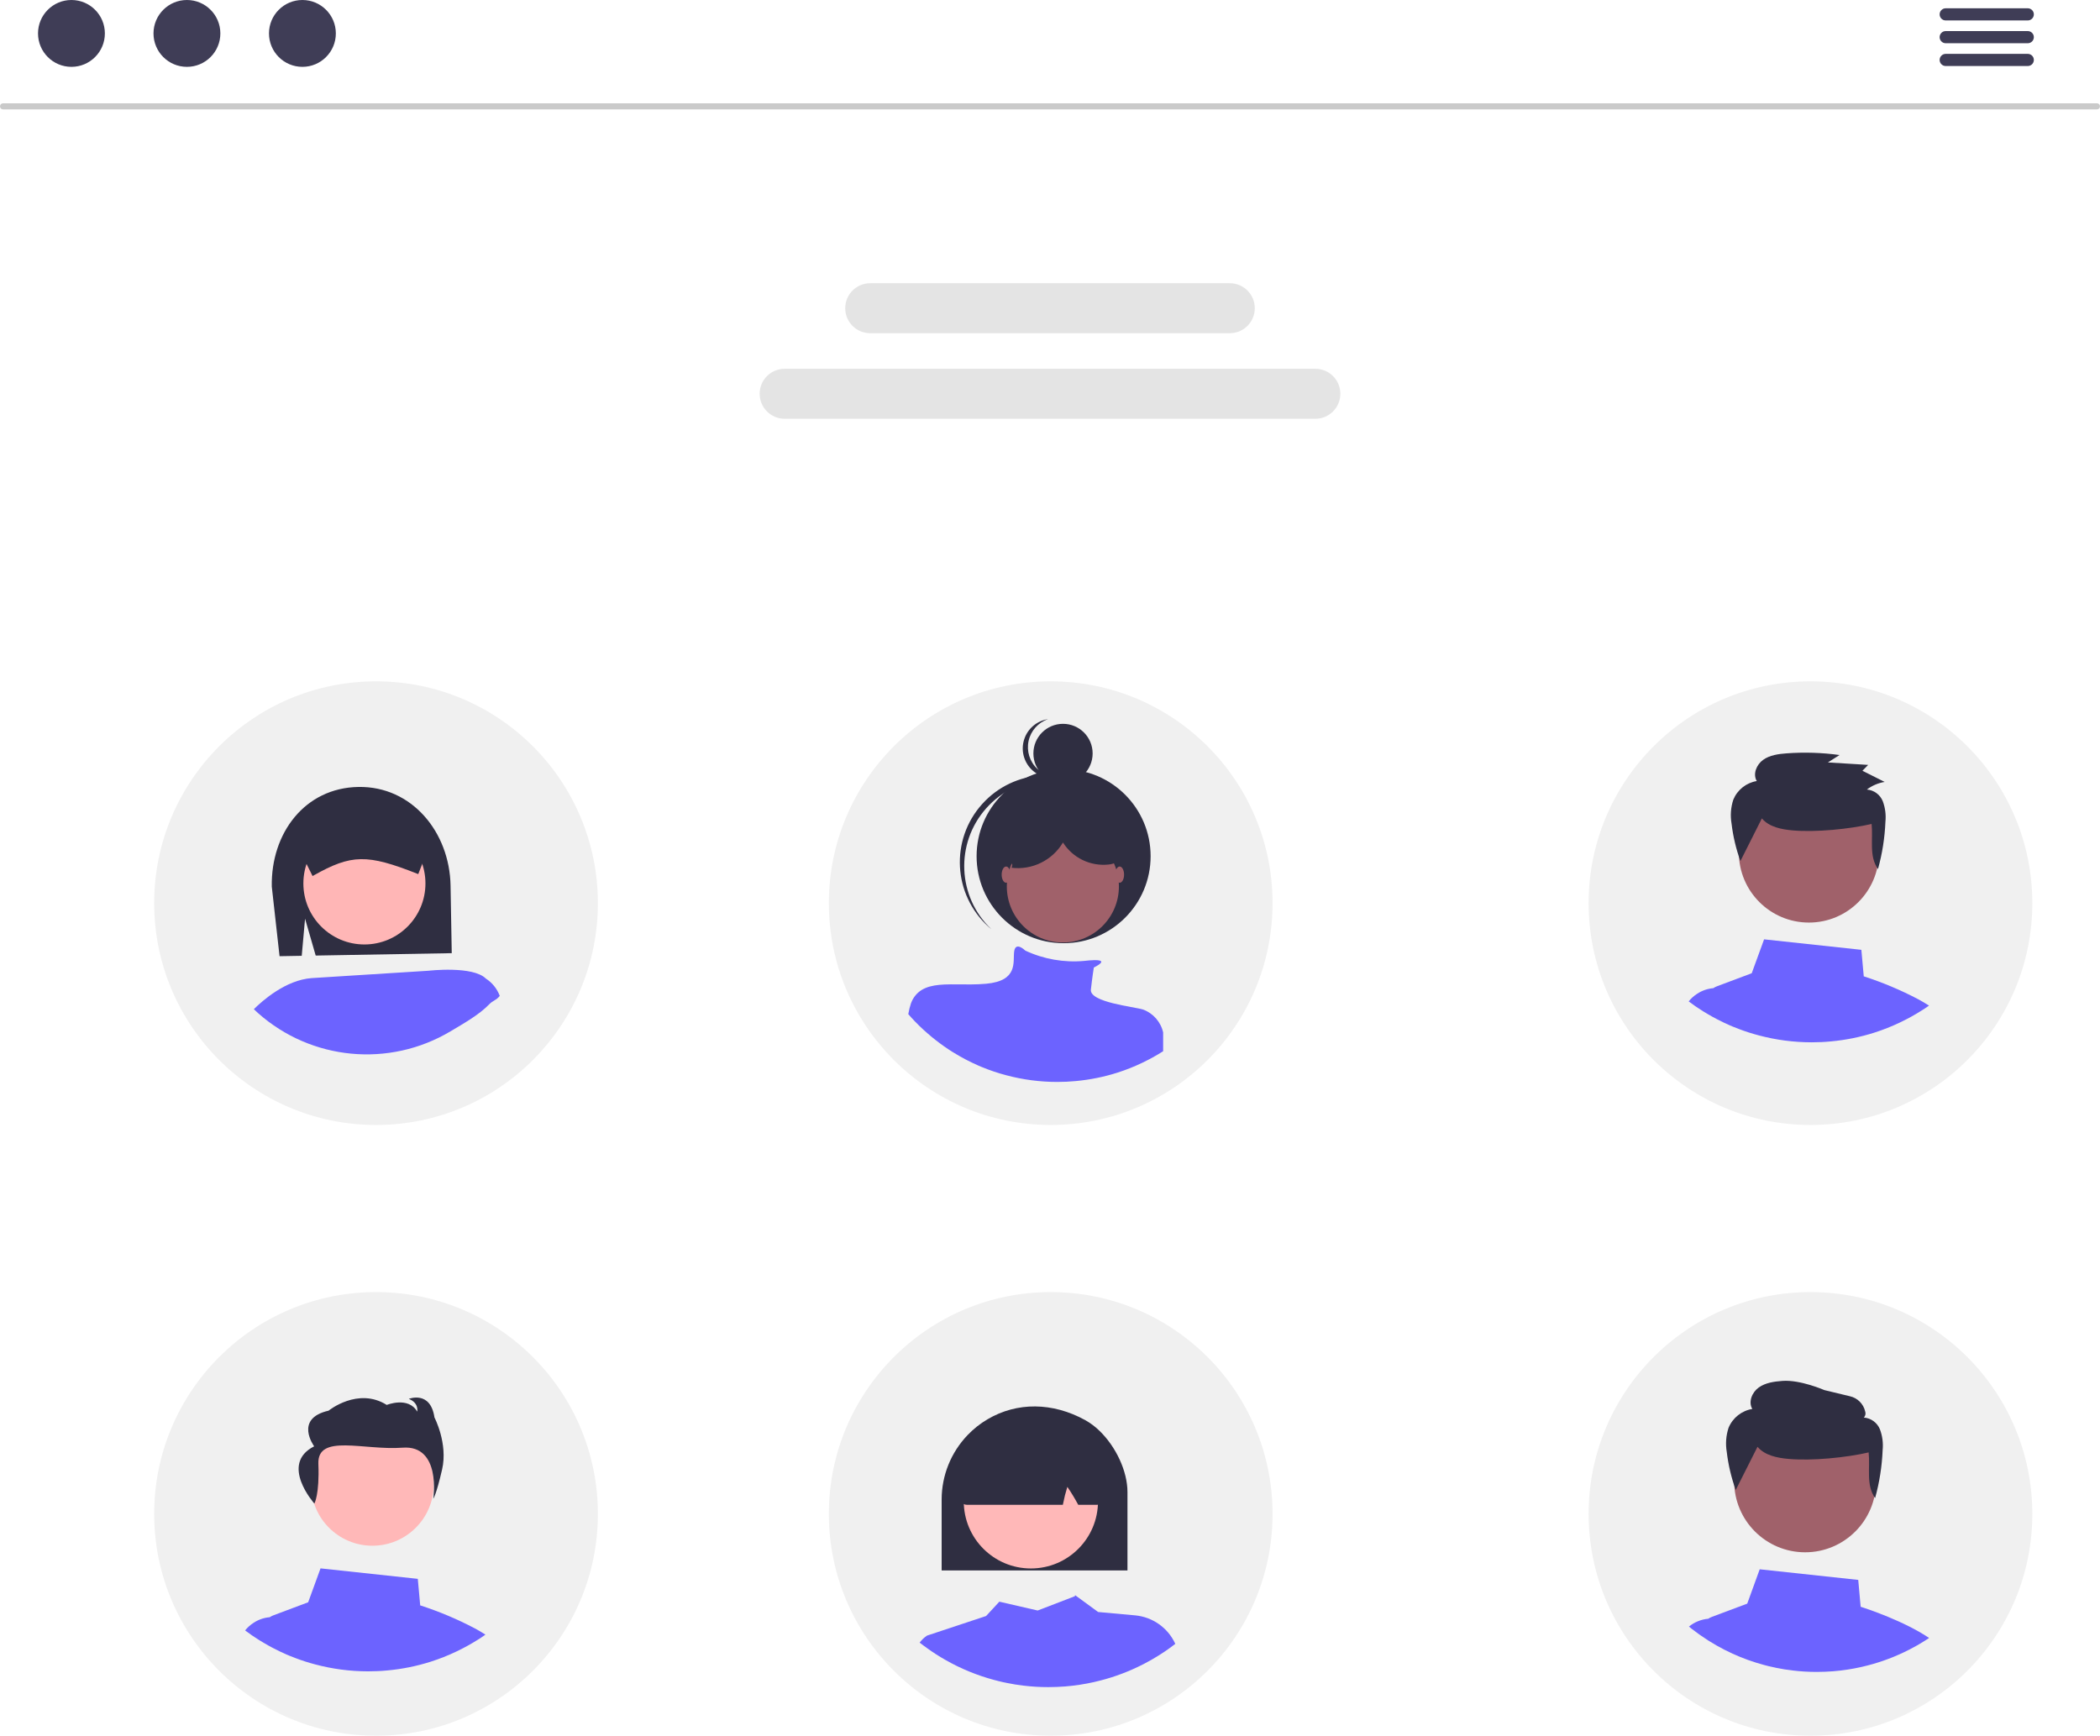
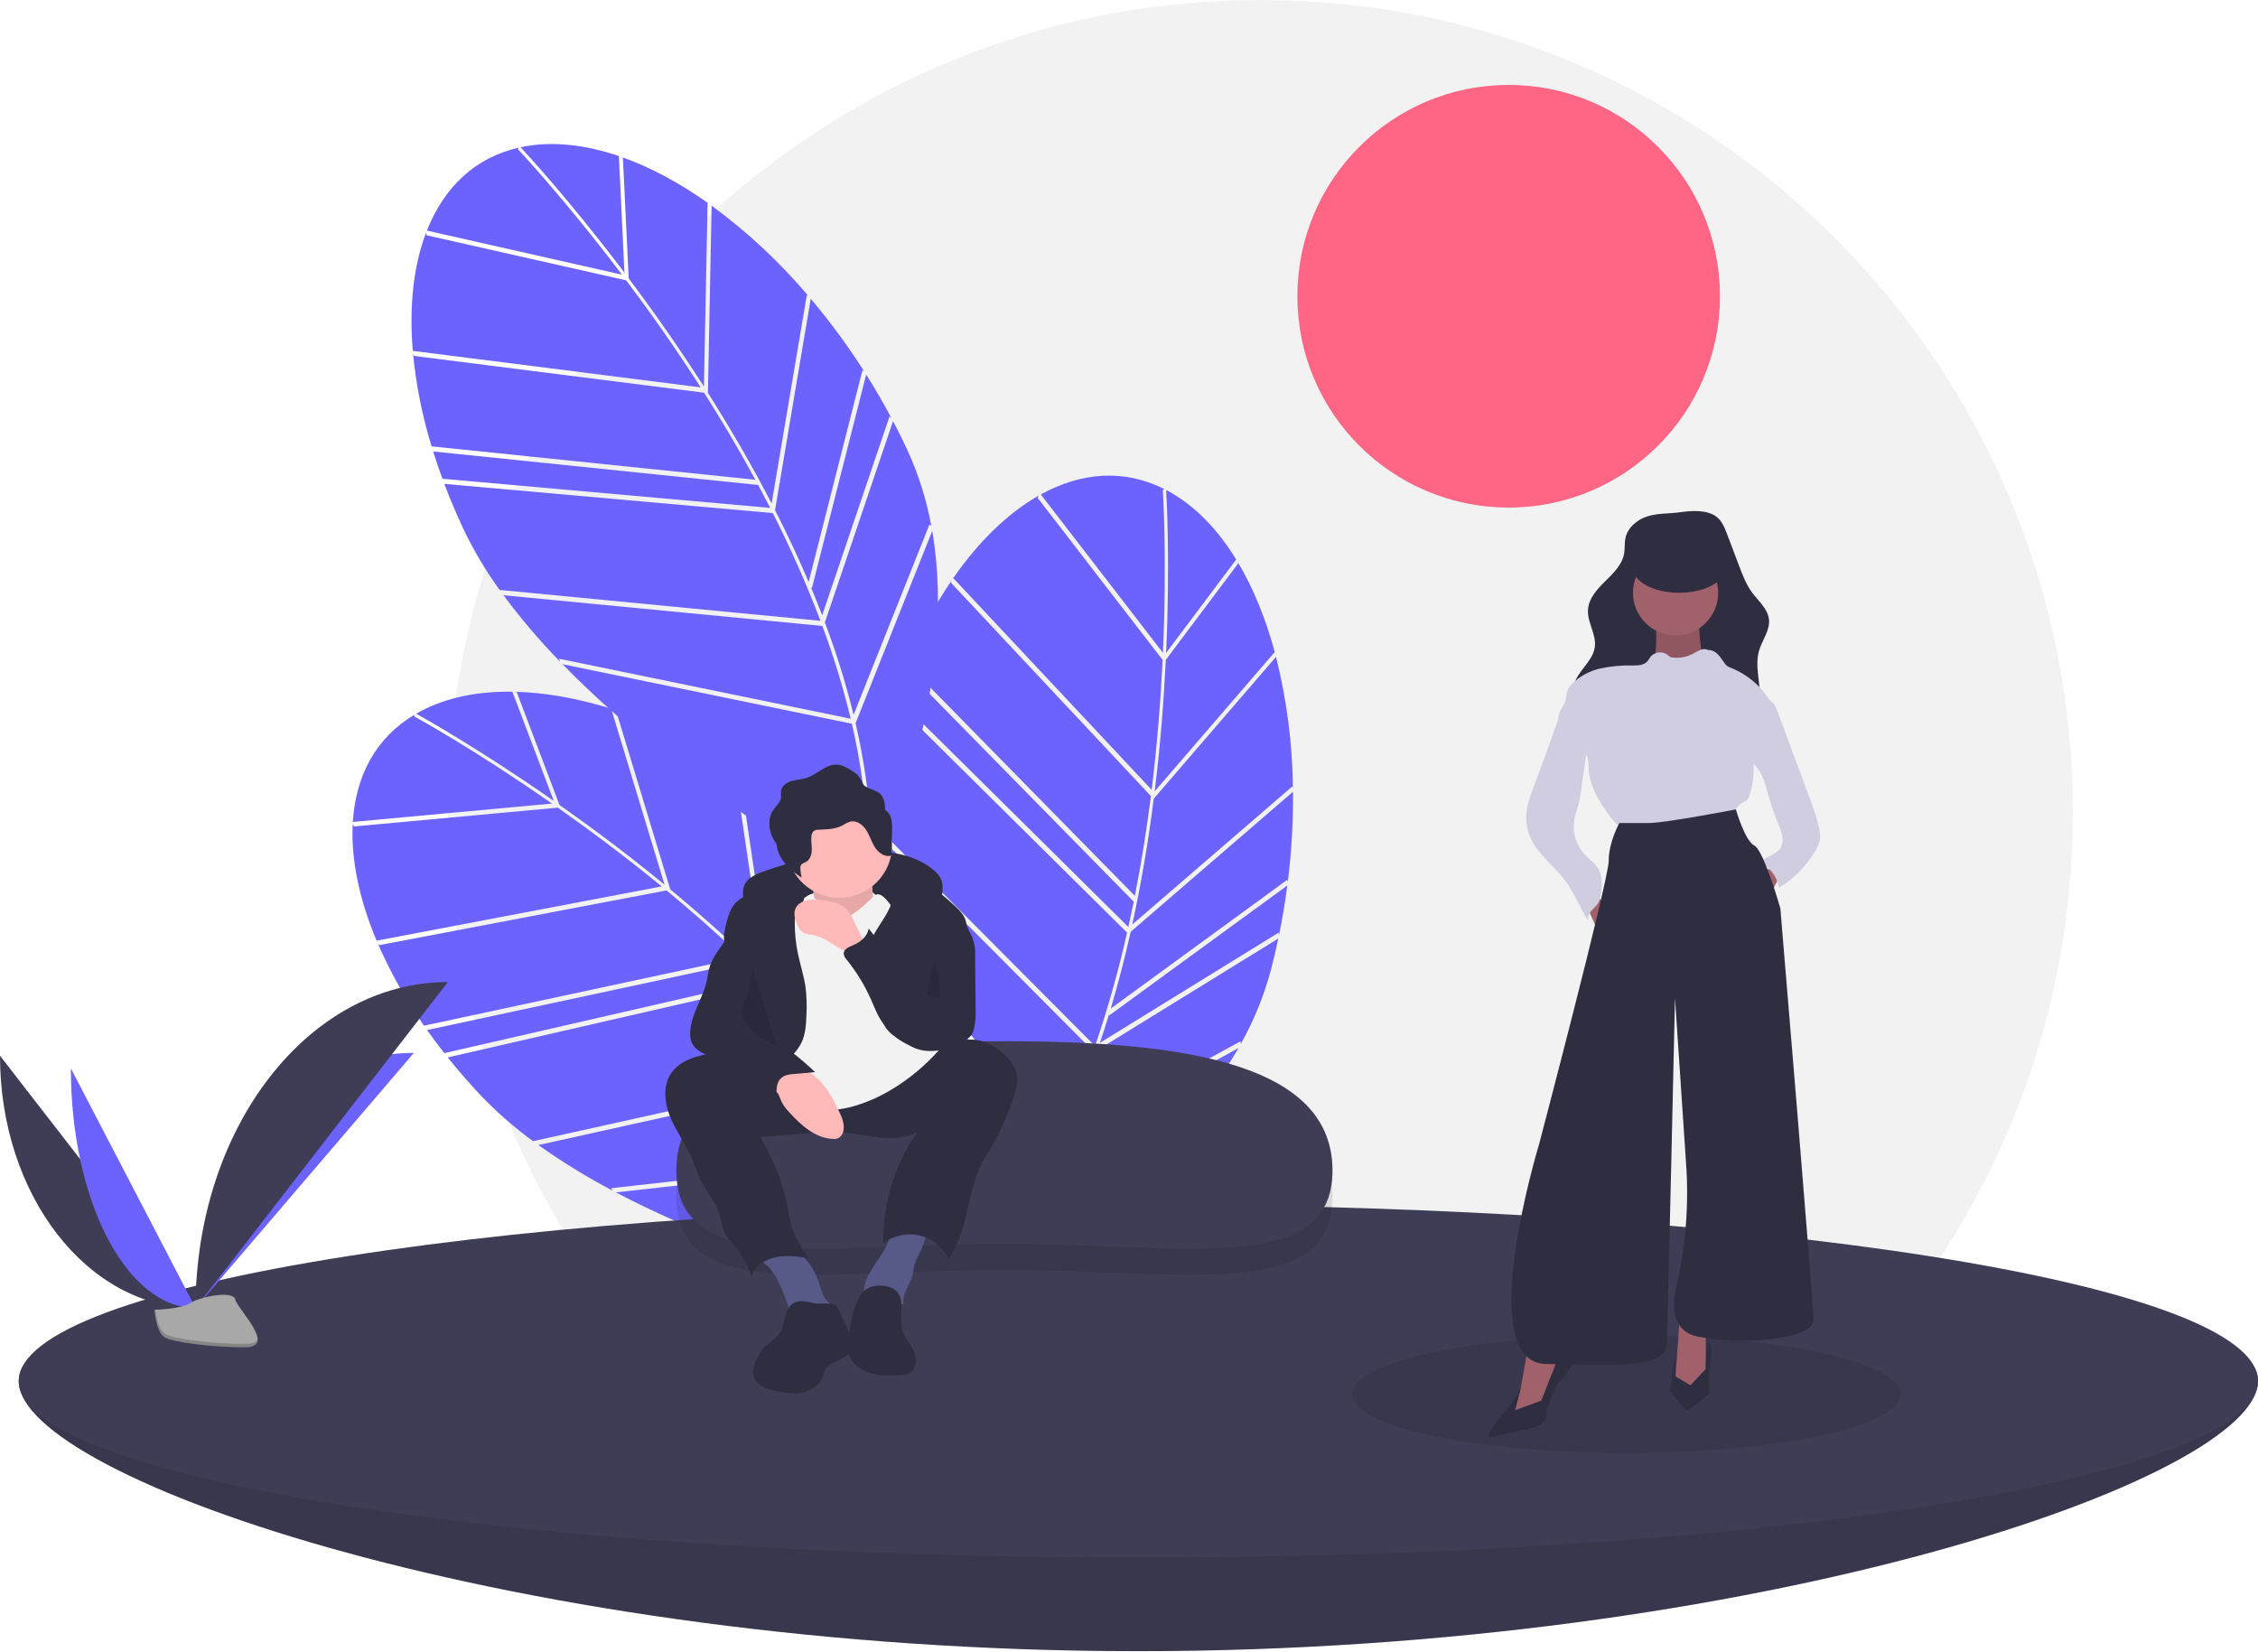
- <svg xmlns="http://www.w3.org/2000/svg" data-name="Layer 1" width="691" height="571.228" viewBox="0 0 691 571.228">
-   <path d="M944.5,200.386h-689a1,1,0,0,1,0-2h689a1,1,0,0,1,0,2Z" transform="translate(-254.5 -164.3858)" fill="#cacaca" />
-   <circle cx="23.508" cy="11" r="11" fill="#3f3d56" />
-   <circle cx="61.508" cy="11" r="11" fill="#3f3d56" />
-   <circle cx="99.508" cy="11" r="11" fill="#3f3d56" />
-   <path d="M687.313,302.201H512.687a8.225,8.225,0,0,1,0-16.45H687.313a8.225,8.225,0,1,1,0,16.45Z" transform="translate(-254.5 -164.3858)" fill="#e4e4e4" />
-   <path d="M659.158,274.045H540.842a8.225,8.225,0,0,1,0-16.45H659.158a8.225,8.225,0,0,1,0,16.45Z" transform="translate(-254.5 -164.3858)" fill="#e4e4e4" />
-   <circle cx="123.732" cy="297.228" r="73" fill="#f0f0f0" />
-   <circle cx="595.732" cy="297.228" r="73" fill="#f0f0f0" />
-   <circle cx="345.732" cy="297.228" r="73" fill="#f0f0f0" />
-   <path d="M885.712,493.253a112.493,112.493,0,0,0-17.946-7.552l-.79-8.73-32.006-3.448-4.068,11.158-11.486,4.31a5.605,5.605,0,0,0-1.166.607h-.012a11.342,11.342,0,0,0-5.269,1.821,11.665,11.665,0,0,0-2.816,2.526c1.554,1.178,3.168,2.271,4.832,3.315l.073.036c.474.291.959.583,1.444.862.875.522,1.773,1.02,2.672,1.493l.571.291c1.311.68,2.647,1.323,4.019,1.918.279.121.583.243.862.364.024.012.036.012.06.024.644.267,1.287.522,1.943.765a63.826,63.826,0,0,0,6.581,2.113,67.676,67.676,0,0,0,17.448,2.283c2.15,0,4.274-.097,6.375-.304a67.391,67.391,0,0,0,14.133-2.853c.011,0,.025-.012.036-.012a66.317,66.317,0,0,0,8.488-3.363c.011-.012.036-.012.049-.024.619-.291,1.214-.607,1.821-.911l.292-.146c.486-.255.972-.51,1.458-.777,1.214-.668,2.404-1.372,3.581-2.125.328-.194.644-.401.972-.619.461-.304.922-.619,1.372-.947C888.103,494.601,886.926,493.909,885.712,493.253Z" transform="translate(-254.5 -164.3858)" fill="#6c63ff" />
-   <circle cx="595.217" cy="280.567" r="23.051" fill="#a0616a" />
-   <path d="M834.241,433.725c2.386,2.824,6.424,3.621,10.149,3.947,7.565.663,18.566-.413,25.959-2.12.528,5.114-.911,10.629,2.101,14.836a68.873,68.873,0,0,0,2.447-15.613,14.945,14.945,0,0,0-.865-6.687,6.15,6.15,0,0,0-5.239-3.863,13.131,13.131,0,0,1,5.857-2.504l-7.319-3.678,1.88-1.93-13.251-.811,3.838-2.438a83.222,83.222,0,0,0-17.435-.55c-2.7.199-5.523.579-7.711,2.144s-3.452,4.674-2.094,6.971a10.122,10.122,0,0,0-7.714,6.121,16.34,16.34,0,0,0-.586,7.854,55.676,55.676,0,0,0,2.919,12.35Z" transform="translate(-254.5 -164.3858)" fill="#2f2e41" />
-   <circle id="bfd52db7-3176-431c-b22d-4ccf50ae4673" data-name="Ellipse 188" cx="349.782" cy="247.958" r="9.746" fill="#2f2e41" />
-   <path id="b31e8c25-48a3-409d-90cd-0f3aa66812dd-95" data-name="Path 969" d="M595.827,417.414a9.747,9.747,0,0,1,3.544-16.359,9.744,9.744,0,1,0,4.518,18.876,9.723,9.723,0,0,1-8.063-2.518Z" transform="translate(-254.5 -164.3858)" fill="#2f2e41" />
-   <circle id="fe71adb6-1e7d-40f2-ae2d-2f206863ade9" data-name="Ellipse 189" cx="349.978" cy="281.777" r="28.631" fill="#2f2e41" />
-   <path id="e07a90a6-c331-41ef-a441-b6d8bd717078-96" data-name="Path 970" d="M579.008,430.399a28.626,28.626,0,0,1,39.678-3.002c-.233-.223-.467-.447-.709-.663a28.631,28.631,0,0,0-38.208,42.65q.082.073.164.145c.243.216.493.42.741.627a28.626,28.626,0,0,1-1.666-39.757Z" transform="translate(-254.5 -164.3858)" fill="#2f2e41" />
-   <circle id="fefa9ca9-d901-48cd-a772-63aab06ef99d" data-name="Ellipse 190" cx="349.735" cy="291.725" r="18.44" fill="#a0616a" />
-   <path d="M637.232,504.155v6.187c-1.133.724-2.277,1.401-3.444,2.043-.467.257-.934.502-1.4.747l-.28.14c-.584.292-1.156.595-1.751.876-.011.012-.035.012-.047.023a63.744,63.744,0,0,1-8.16,3.234c-.011,0-.023.012-.035.012a64.798,64.798,0,0,1-13.588,2.743c-2.019.199-4.062.292-6.129.292a65.06,65.06,0,0,1-16.774-2.195,63.17,63.17,0,0,1-8.195-2.767c-.023-.012-.035-.012-.059-.023-.268-.117-.56-.233-.829-.35-1.319-.572-2.603-1.191-3.864-1.844l-.548-.28c-1.343-.712-2.662-1.459-3.958-2.265l-.07-.035a63.942,63.942,0,0,1-5.767-4.051c-.946-.724-1.856-1.483-2.743-2.276-.467-.397-.934-.817-1.377-1.226a63.195,63.195,0,0,1-4.845-4.996,23.617,23.617,0,0,1,.887-3.584l.011-.012a5.24,5.24,0,0,1,.245-.584,4.655,4.655,0,0,1,.222-.49c2.09-3.911,5.872-4.88,10.565-5.09,2.65-.117,5.58.012,8.674-.023,1.634-.012,3.327-.07,5.019-.222,10.681-.969,8.744-7.273,9.222-10.67.479-3.292,3.444-.444,3.642-.257l.011.012a37.672,37.672,0,0,0,19.378,3.397c1.144-.14,2.288-.222,3.432-.257,3.012-.035,2.358.829,1.32,1.541a13.055,13.055,0,0,1-1.576.887s-.479,2.918-.969,7.284c-.467,4.179,14.253,5.627,17.137,6.537h.011A10.527,10.527,0,0,1,637.232,504.155Z" transform="translate(-254.5 -164.3858)" fill="#6c63ff" />
-   <ellipse id="eb9de4e7-d719-4e1b-ab1d-c7fc470b1049" data-name="Ellipse 191" cx="331.053" cy="287.844" rx="1.456" ry="2.669" fill="#a0616a" />
-   <ellipse id="a295d86f-11aa-4df2-91d0-9ecb8f1fab78" data-name="Ellipse 192" cx="368.419" cy="287.844" rx="1.456" ry="2.669" fill="#a0616a" />
-   <path d="M354.877,466.726l3.503,12.135,44.766-.79-.392-22.234c-.31-17.599-12.748-32.778-30.347-32.467s-28.789,15.189-28.478,32.787l2.557,22.913,7.299-.129Z" transform="translate(-254.5 -164.3858)" fill="#2f2e41" />
-   <circle cx="119.907" cy="290.74" r="20.085" fill="#ffb6b6" />
-   <path d="M396.395,441.023a7.79,7.79,0,0,0-1.383-4.298c-.092-.13-.185-.251-.278-.371a7.827,7.827,0,0,0-6.276-2.999l-14.436.26-14.427.251a7.817,7.817,0,0,0-7.659,7.938l3.435,6.916,1.977,3.974.325-.186c12.486-7.019,17.593-7.111,34.118-.585l.334.13,1.309-3.351,2.971-7.603Z" transform="translate(-254.5 -164.3858)" fill="#2f2e41" />
-   <path d="M414.387,486.448c-4.308-4.298-18.884-2.59-18.884-2.59L357.032,486.281c-8.532.631-16.219,7.464-19.004,10.231.445.436.901.863,1.365,1.272a53.853,53.853,0,0,0,63.333,6.016c4.122-2.46,9.396-5.41,12.701-8.854,1.309-1.355,2.357-1.328,3.517-2.814A11.589,11.589,0,0,0,414.387,486.448Z" transform="translate(-254.5 -164.3858)" fill="#6c63ff" />
-   <circle cx="123.732" cy="498.228" r="73" fill="#f0f0f0" />
-   <circle cx="595.732" cy="498.228" r="73" fill="#f0f0f0" />
-   <circle cx="345.732" cy="498.228" r="73" fill="#f0f0f0" />
-   <circle cx="122.537" cy="488.518" r="20.181" fill="#ffb8b8" />
-   <path d="M357.944,659.218s1.715-3.011,1.316-13.071,14.92-4.37,27.72-5.33,10.091,16.795,10.091,16.795.923-1.055,2.901-9.624-2.512-17.108-2.512-17.108c-1.322-9.004-8.447-6.118-8.447-6.118,3.431,1.336,2.772,4.192,2.772,4.192-2.905-5.092-10.03-2.207-10.03-2.207-9.503-5.963-19.134,1.89-19.134,1.89-11.48,2.605-4.747,11.735-4.747,11.735C346.328,646.206,357.944,659.218,357.944,659.218Z" transform="translate(-254.5 -164.3858)" fill="#2f2e41" />
-   <path d="M410.712,700.269a112.493,112.493,0,0,0-17.946-7.552l-.79-8.73-32.006-3.448-4.068,11.158-11.486,4.31a5.605,5.605,0,0,0-1.166.607h-.012a11.342,11.342,0,0,0-5.269,1.821,11.665,11.665,0,0,0-2.816,2.526c1.554,1.178,3.168,2.271,4.832,3.315l.073.036c.474.291.959.583,1.444.862.875.522,1.773,1.02,2.672,1.493l.571.291c1.311.68,2.647,1.323,4.019,1.918.279.121.583.243.862.364.024.012.036.012.06.024.644.267,1.287.522,1.943.765a63.824,63.824,0,0,0,6.581,2.113,67.676,67.676,0,0,0,17.448,2.283c2.15,0,4.274-.097,6.375-.304a67.391,67.391,0,0,0,14.133-2.853c.011,0,.025-.012.036-.012A66.317,66.317,0,0,0,404.689,707.894c.011-.012.036-.012.049-.024.619-.291,1.214-.607,1.821-.911l.292-.146c.486-.255.972-.51,1.458-.777,1.214-.668,2.404-1.372,3.581-2.125.328-.194.644-.401.972-.619.461-.304.922-.619,1.372-.947C413.103,701.617,411.926,700.925,410.712,700.269Z" transform="translate(-254.5 -164.3858)" fill="#6c63ff" />
-   <path d="M627.988,696,615.838,694.895l-7.27-5.31a.041.041,0,0,0-.009-.028l-.019.009-.291-.216-.038.338-12.271,4.719-12.608-2.908-4.362,4.719-19.428,6.445a9.87,9.87,0,0,0-2.43,2.298l.001.012c.816.638,1.654,1.268,2.503,1.864a64.474,64.474,0,0,0,5.995,3.846,67.54,67.54,0,0,0,16.004,6.576q.76.211,1.52.394c.882.216,1.773.422,2.664.591q2.702.563,5.469.882a67.051,67.051,0,0,0,8.171.488q2.801,0,5.544-.216a68.346,68.346,0,0,0,9.55-1.454c.113-.028.225-.047.338-.084a67.548,67.548,0,0,0,13.959-4.859c.685-.328,1.37-.666,2.045-1.013q2.491-1.28,4.841-2.758c1.182-.732,2.336-1.51,3.462-2.317.694-.497,1.379-1.004,2.054-1.529l-.073-.155A16.163,16.163,0,0,0,627.988,696Z" transform="translate(-254.5 -164.3858)" fill="#6c63ff" />
-   <path d="M616.382,635.363a22.349,22.349,0,0,0-4.756-3.593c-10.742-5.929-22.477-6.032-32.196-.291a30.304,30.304,0,0,0-6.557,5.206,30.681,30.681,0,0,0-8.528,21.145V681.208H625.491V655.438C625.491,648.534,621.692,640.541,616.382,635.363Z" transform="translate(-254.5 -164.3858)" fill="#2f2e41" />
-   <circle cx="339.21" cy="494.1" r="22.084" fill="#ffb8b8" />
-   <path d="M616.363,638.44a2.73,2.73,0,0,0-1.548-2.205c-13.818-6.454-27.834-6.285-41.634.507H572.929l-.085.347c-2.72,20.957-2.336,21.417-2.167,21.605a2.73,2.73,0,0,0,.967.704,2.648,2.648,0,0,0,1.079.225h31.502l.075-.356a51.455,51.455,0,0,1,1.407-5.554A61.659,61.659,0,0,1,609.168,659.397l.131.225h6.126a2.171,2.171,0,0,0,.347-.028,2.627,2.627,0,0,0,1.642-.854C617.583,658.562,617.977,658.131,616.363,638.44Z" transform="translate(-254.5 -164.3858)" fill="#2f2e41" />
-   <path d="M866.745,693.165l-.796-8.832-32.421-3.493L829.424,692.141l-11.639,4.361a5.687,5.687,0,0,0-1.197.613A11.758,11.758,0,0,0,810.242,699.693c.265.219.53.43.796.64.055.055.119.101.174.146.741.576,1.5,1.143,2.267,1.682.201.146.403.293.613.43a60.831,60.831,0,0,0,5.229,3.319q2.578,1.467,5.294,2.706a65.458,65.458,0,0,0,10.304,3.703q.741.206,1.481.384c.859.21,1.728.411,2.596.576q2.633.549,5.33.859a65.348,65.348,0,0,0,7.963.475q2.729,0,5.404-.21a66.611,66.611,0,0,0,9.307-1.417c.11-.027.22-.046.329-.082a65.832,65.832,0,0,0,13.604-4.736c.667-.32,1.335-.649,1.993-.987q2.428-1.248,4.718-2.688c.549-.338,1.088-.686,1.628-1.051C880.98,697.864,868.939,693.869,866.745,693.165Z" transform="translate(-254.5 -164.3858)" fill="#6c63ff" />
-   <circle id="e8fe815c-89b6-45a1-8f09-a3d9b2d7a5fa" data-name="Ellipse 109" cx="593.973" cy="487.515" r="23.346" fill="#a0616a" />
-   <path id="b463a6a0-335d-4c85-b501-8d2679f87106-97" data-name="Path 696" d="M832.802,640.527c2.417,2.86,6.506,3.667,10.279,3.995,7.662.672,18.804-.418,26.292-2.146.538,5.18-.922,10.765,2.128,15.026a69.759,69.759,0,0,0,2.478-15.814,15.146,15.146,0,0,0-.876-6.773,6.228,6.228,0,0,0-5.306-3.912,1.947,1.947,0,0,0,.427-2.037,6.622,6.622,0,0,0-5.02-4.974l-8.404-2.026s-7.886-3.459-13.778-3.025c-2.735.201-5.594.586-7.81,2.171s-3.496,4.734-2.12,7.06a10.251,10.251,0,0,0-7.812,6.199,16.549,16.549,0,0,0-.593,7.955,56.385,56.385,0,0,0,2.956,12.508Z" transform="translate(-254.5 -164.3858)" fill="#2f2e41" />
-   <path d="M624.156,442a8.976,8.976,0,0,0-4.392-5.27,25.043,25.043,0,0,0-6.624-2.328,43.582,43.582,0,0,0-12.405-1.698c-4.184.206-8.46,1.65-11.303,4.726s-3.896,7.962-1.826,11.603l-.229.941a17.285,17.285,0,0,0,16.893-8.321,15.78,15.78,0,0,0,14.935,7.257,6.997,6.997,0,0,0,2.667-.767A5.549,5.549,0,0,0,624.156,442Z" transform="translate(-254.5 -164.3858)" fill="#2f2e41" />
-   <path d="M921.732,171.114h-27a2,2,0,0,1,0-4h27a2,2,0,0,1,0,4Z" transform="translate(-254.5 -164.3858)" fill="#3f3d56" />
-   <path d="M921.732,178.614h-27a2,2,0,0,1,0-4h27a2,2,0,0,1,0,4Z" transform="translate(-254.5 -164.3858)" fill="#3f3d56" />
-   <path d="M921.732,186.114h-27a2,2,0,0,1,0-4h27a2,2,0,0,1,0,4Z" transform="translate(-254.5 -164.3858)" fill="#3f3d56" />
+ <svg xmlns="http://www.w3.org/2000/svg" data-name="Layer 1" width="1036.608" height="758.001" viewBox="0 0 1036.608 758.001">
+   <circle cx="578.606" cy="373" r="373" fill="#f2f2f2" />
+   <circle cx="692.607" cy="136.001" r="97" fill="#ff6584" />
+   <path d="M367.66,143.483l2.652,55.277c10.991,14.659,22.848,31.434,34.55,49.716l1.671-84.33.922.589c-13.536-9.67-27.296-17.068-40.716-21.764Z" transform="translate(-81.696 -70.99933)" fill="#6c63ff" />
+   <path d="M368.379,196.191l-2.568-53.545c-15.071-5.14-29.695-6.845-43.062-4.461-.695.124-1.379.267-2.061.412C324.084,142.241,343.877,163.76,368.379,196.191Z" transform="translate(-81.696 -70.99933)" fill="#6c63ff" />
+   <path d="M490.072,262.138l.89.849q-5.479-10.305-11.616-20.038l-24.925,98.072-.422-.372q2.703,6.454,5.141,12.819Z" transform="translate(-81.696 -70.99933)" fill="#6c63ff" />
+   <path d="M452.102,206.382l.918.735a258.753,258.753,0,0,0-44.628-41.701l-1.703,85.937q16.335,25.778,29.249,50.782Z" transform="translate(-81.696 -70.99933)" fill="#6c63ff" />
+   <path d="M271.298,233.212a216.052,216.052,0,0,0,8.537,42.701L428.467,291.243c-7.759-14.309-15.769-27.733-23.545-39.967L271.676,234.381Z" transform="translate(-81.696 -70.99933)" fill="#6c63ff" />
+   <path d="M285.242,291.953l-.4-1.166,150.429,13.371q-2.726-5.332-5.513-10.523L280.578,278.248l-.392-1.168Q282.441,284.434,285.242,291.953Z" transform="translate(-81.696 -70.99933)" fill="#6c63ff" />
+   <path d="M477.652,240.904l.905.797a309.002,309.002,0,0,0-24.667-33.563l-16.383,97.048q8.517,16.722,15.428,32.973Z" transform="translate(-81.696 -70.99933)" fill="#6c63ff" />
+   <path d="M474.471,403.018c5.978,25.871,8.244,50.332,6.748,73.113,8.412-17.924,40.403-92.177,28.445-161.379Z" transform="translate(-81.696 -70.99933)" fill="#6c63ff" />
+   <path d="M312.838,344.256A298.924,298.924,0,0,0,338.787,374.717l-.363-1.296L472.235,400.949a371.629,371.629,0,0,0-13.01-42.596Z" transform="translate(-81.696 -70.99933)" fill="#6c63ff" />
+   <path d="M367.224,197.094c-26.518-35.082-47.442-57.255-47.743-57.572l.345-.739c-20.124,4.569-34.332,18.26-42.15,38.077Z" transform="translate(-81.696 -70.99933)" fill="#6c63ff" />
+   <path d="M460.379,356.76c.494,1.32.997,2.642,1.474,3.956a369.221,369.221,0,0,1,11.703,38.435l34.859-87.429.851.854a146.38,146.38,0,0,0-11.129-35.229q-3.084-6.602-6.458-13.006Z" transform="translate(-81.696 -70.99933)" fill="#6c63ff" />
+   <path d="M403.364,248.838c-11.582-18.067-23.305-34.64-34.17-49.126l-91.603-20.699-.311-1.156c-5.719,15.06-7.809,33.56-6.077,54.223Z" transform="translate(-81.696 -70.99933)" fill="#6c63ff" />
+   <path d="M472.777,403.245l-132.832-27.327C395.817,433.273,473.985,477.26,478.974,480.04,481.302,454.77,478.662,428.814,472.777,403.245Z" transform="translate(-81.696 -70.99933)" fill="#6c63ff" />
+   <path d="M458.284,355.998l.03-.087A501.541,501.541,0,0,0,436.478,306.536L285.679,293.132q3.84,10.17,8.681,20.557a179.711,179.711,0,0,0,16.701,28.132Z" transform="translate(-81.696 -70.99933)" fill="#6c63ff" />
+   <path d="M650.107,329.67l-33.214,44.265c-.885,18.3-2.452,38.783-5.1,60.327l55.074-63.884.334,1.042c-4.258-16.081-10.137-30.556-17.478-42.732Z" transform="translate(-81.696 -70.99933)" fill="#6c63ff" />
+   <path d="M617.042,370.724l32.174-42.877c-8.33-13.572-18.505-24.212-30.32-30.902-.615-.348-1.232-.674-1.85-.998C617.338,300.92,618.856,330.118,617.042,370.724Z" transform="translate(-81.696 -70.99933)" fill="#6c63ff" />
+   <path d="M668.707,499.133l.144,1.221q2.353-11.431,3.834-22.842l-81.749,59.637-.088-.555q-2.034,6.694-4.217,13.152Z" transform="translate(-81.696 -70.99933)" fill="#6c63ff" />
+   <path d="M675.025,431.973l.238,1.151a258.753,258.753,0,0,0-7.775-60.582l-56.124,65.101q-3.861,30.273-9.862,57.767Z" transform="translate(-81.696 -70.99933)" fill="#6c63ff" />
+   <path d="M518.659,337.317A216.052,216.052,0,0,0,497.999,375.65L602.696,482.257c3.15-15.969,5.543-31.417,7.358-45.8l-91.848-97.999Z" transform="translate(-81.696 -70.99933)" fill="#6c63ff" />
+   <path d="M491.933,391.453l.436-1.154L599.699,496.544q1.302-5.845,2.466-11.62L497.082,377.923l.443-1.15Q494.571,383.876,491.933,391.453Z" transform="translate(-81.696 -70.99933)" fill="#6c63ff" />
+   <path d="M672.685,474.857l.188,1.191a309.003,309.003,0,0,0,2.409-41.583l-74.516,64.296q-4.106,18.311-9.148,35.236Z" transform="translate(-81.696 -70.99933)" fill="#6c63ff" />
+   <path d="M566.836,597.686c-11.896,23.738-25.753,44.023-41.435,60.615,17.911-8.439,89.91-45.224,124.838-106.15Z" transform="translate(-81.696 -70.99933)" fill="#6c63ff" />
+   <path d="M479.827,449.337a298.924,298.924,0,0,0,.558,40.011l.547-1.23L566.434,594.667a371.629,371.629,0,0,0,17.148-41.105Z" transform="translate(-81.696 -70.99933)" fill="#6c63ff" />
+   <path d="M615.577,370.683c1.951-43.933-.022-74.357-.051-74.793l.737-.349c-18.413-9.316-38.088-7.834-56.749,2.443Z" transform="translate(-81.696 -70.99933)" fill="#6c63ff" />
+   <path d="M585.486,553.071c-.461,1.332-.918,2.671-1.388,3.987a369.22,369.22,0,0,1-15.501,37.066l82.612-45.103.111,1.201a146.38,146.38,0,0,0,13.898-34.231q1.836-7.052,3.322-14.136Z" transform="translate(-81.696 -70.99933)" fill="#6c63ff" />
+   <path d="M610.409,433.586c2.603-21.302,4.145-41.543,5.016-59.631l-57.349-74.368.498-1.088c-14.01,7.951-27.42,20.867-39.265,37.886Z" transform="translate(-81.696 -70.99933)" fill="#6c63ff" />
+   <path d="M565.387,596.781l-84.876-105.769c6.45,79.81,38.599,163.545,40.668,168.868C539.089,641.903,553.611,620.228,565.387,596.781Z" transform="translate(-81.696 -70.99933)" fill="#6c63ff" />
+   <path d="M584.359,551.148l.079-.048a501.541,501.541,0,0,0,14.674-51.955L491.518,392.639q-3.528,10.282-6.426,21.369a179.711,179.711,0,0,0-5.081,32.319Z" transform="translate(-81.696 -70.99933)" fill="#6c63ff" />
+   <path d="M318.935,388.767l19.608,51.75c14.984,10.544,31.445,22.832,48.225,36.602L362.29,396.403l1.059.275c-15.862-5.012-31.235-7.795-45.45-8.113Z" transform="translate(-81.696 -70.99933)" fill="#6c63ff" />
+   <path d="M335.911,438.672l-18.993-50.129c-15.922-.23-30.357,2.669-42.332,9.067-.623.333-1.229.68-1.833,1.029C277.109,401.055,302.584,415.403,335.911,438.672Z" transform="translate(-81.696 -70.99933)" fill="#6c63ff" />
+   <path d="M472.028,463.775l1.108.532q-8.396-8.107-17.241-15.467l6.61,100.974-.516-.223q4.565,5.302,8.852,10.602Z" transform="translate(-81.696 -70.99933)" fill="#6c63ff" />
+   <path d="M418.684,422.486l1.1.415a258.753,258.753,0,0,0-55.332-25.864l24.943,82.255q23.503,19.467,43.514,39.254Z" transform="translate(-81.696 -70.99933)" fill="#6c63ff" />
+   <path d="M255.027,503.888a216.052,216.052,0,0,0,21.318,37.971L422.436,510.497c-11.802-11.209-23.569-21.5-34.746-30.733L255.748,504.882Z" transform="translate(-81.696 -70.99933)" fill="#6c63ff" />
+   <path d="M286.445,555.442l-.741-.986,147.195-33.781q-4.24-4.229-8.495-8.303L277.773,543.85l-.734-.99Q281.457,549.157,286.445,555.442Z" transform="translate(-81.696 -70.99933)" fill="#6c63ff" />
+   <path d="M453.653,447.42l1.107.479a309.003,309.003,0,0,0-33.833-24.295l14.417,97.359q13.269,13.27,24.865,26.59Z" transform="translate(-81.696 -70.99933)" fill="#6c63ff" />
+   <path d="M500.737,602.578c13.682,22.756,23.397,45.319,29.017,67.447,2.46-19.646,9.933-100.152-22.83-162.269Z" transform="translate(-81.696 -70.99933)" fill="#6c63ff" />
+   <path d="M328.856,596.654a298.924,298.924,0,0,0,34.094,20.948l-.746-1.121L497.971,601.301a371.627,371.627,0,0,0-25.539-36.489Z" transform="translate(-81.696 -70.99933)" fill="#6c63ff" />
+   <path d="M335.091,439.888c-36.063-25.167-62.816-39.787-63.201-39.996l.099-.809c-17.726,10.565-27.007,27.978-28.316,49.241Z" transform="translate(-81.696 -70.99933)" fill="#6c63ff" />
+   <path d="M473.037,562.942c.878,1.102,1.765,2.205,2.624,3.307A369.22,369.22,0,0,1,498.671,599.184l6.128-93.923,1.074.549a146.38,146.38,0,0,0-21.473-30.064q-4.974-5.326-10.161-10.373Z" transform="translate(-81.696 -70.99933)" fill="#6c63ff" />
+   <path d="M385.456,477.927c-16.599-13.602-32.871-25.74-47.681-36.159l-93.515,8.629-.653-1.004c-.784,16.09,2.946,34.331,10.98,53.447Z" transform="translate(-81.696 -70.99933)" fill="#6c63ff" />
+   <path d="M499.196,603.318,364.423,618.387c70.864,37.276,158.8,54.947,164.405,56.049C523.23,649.685,512.696,625.815,499.196,603.318Z" transform="translate(-81.696 -70.99933)" fill="#6c63ff" />
+   <path d="M470.809,562.864l.001-.092a501.541,501.541,0,0,0-36.028-40.207L287.225,556.428q6.796,8.484,14.61,16.867a179.711,179.711,0,0,0,24.578,21.593Z" transform="translate(-81.696 -70.99933)" fill="#6c63ff" />
+   <path d="M1118.304,705.001c0,44.735-230.126,124-514,124s-514-79.265-514-124,230.126-38,514-38S1118.304,660.266,1118.304,705.001Z" transform="translate(-81.696 -70.99933)" fill="#3f3d56" />
+   <path d="M1118.304,705.001c0,44.735-230.126,124-514,124s-514-79.265-514-124,230.126-38,514-38S1118.304,660.266,1118.304,705.001Z" transform="translate(-81.696 -70.99933)" opacity="0.1" />
+   <ellipse cx="522.608" cy="634.001" rx="514" ry="81" fill="#3f3d56" />
+   <path d="M693.417,620.338c0,48.737-67.934,33.663-151.113,33.663s-150.104,15.075-150.104-33.663,67.925-59.337,151.104-59.337S693.417,571.601,693.417,620.338Z" transform="translate(-81.696 -70.99933)" opacity="0.1" />
+   <path d="M693.417,608.338c0,48.737-67.934,33.663-151.113,33.663s-150.104,15.075-150.104-33.663,67.925-59.337,151.104-59.337S693.417,559.601,693.417,608.338Z" transform="translate(-81.696 -70.99933)" fill="#3f3d56" />
+   <path d="M425.834,474.232a21.87,21.87,0,0,1,5.987-3.002,152.655,152.655,0,0,1,42.182-9.182c12.543-.889,26.137.167,35.933,8.05a12.355,12.355,0,0,1,3.645,4.247c1.232,2.66.859,5.751.46,8.655a9.78,9.78,0,0,1-.839,3.258c-1.318,2.51-4.564,3.389-7.383,3.088s-5.464-1.494-8.245-2.047a36.856,36.856,0,0,0-5.208-.53l-17.44-.944c-10.845-.587-21.832-1.164-32.47,1.024a32.343,32.343,0,0,0-9.381,3.233c-2.43,1.364-4.066,3.322-6.32.802C422.794,486.457,420.602,478.321,425.834,474.232Z" transform="translate(-81.696 -70.99933)" fill="#2f2e41" />
+   <path d="M452.859,481.944s23.457-10.515,32.355,1.618S480.36,490.842,480.36,490.842l-15.368,4.853-16.986-3.235Z" transform="translate(-81.696 -70.99933)" fill="#f2f2f2" />
+   <path d="M454.072,474.26s3.235,15.368.809,19.413,13.751,9.706,13.751,9.706l15.368-6.471s-4.044-25.075,0-29.928Z" transform="translate(-81.696 -70.99933)" fill="#ffb9b9" />
+   <path d="M454.072,474.26s3.235,15.368.809,19.413,13.751,9.706,13.751,9.706l15.368-6.471s-4.044-25.075,0-29.928Z" transform="translate(-81.696 -70.99933)" opacity="0.1" />
+   <path d="M438.915,659.055a88.474,88.474,0,0,1,5.345,14.008,1.14,1.14,0,0,0,1.416.942l14.387-.016c1.776-.002,4.158-.572,4.139-2.348-.013-1.247-1.288-2.025-2.237-2.835-2.634-2.247-3.319-5.953-4.41-9.239a31.343,31.343,0,0,0-11.662-15.664,6.826,6.826,0,0,0-2.493-1.232,6.951,6.951,0,0,0-2.733.148c-2.526.51-11.957,2.253-10.175,5.927.767,1.582,3.61,3.228,4.802,4.706A33.797,33.797,0,0,1,438.915,659.055Z" transform="translate(-81.696 -70.99933)" fill="#575a89" />
+   <path d="M488.946,642.368a32.69,32.69,0,0,1-1.691,3.109c-2.084,3.438-4.544,6.644-6.485,10.165a16.778,16.778,0,0,0-2.364,7.074,7.857,7.857,0,0,0,2.746,6.685c2.089,1.585,4.952,1.658,7.548,1.289s5.176-1.113,7.791-.917c-.881-4.988,3.325-9.378,4.377-14.333.296-1.392.339-2.835.736-4.201a20.591,20.591,0,0,1,1.628-3.601,46.556,46.556,0,0,0,4.394-12.959c.099-.547-12.789-.637-13.998-.375C489.854,635.119,490.406,639.24,488.946,642.368Z" transform="translate(-81.696 -70.99933)" fill="#575a89" />
+   <path d="M389.609,564.002c-3.679,5.758-2.832,13.388-.247,19.713s6.697,11.917,9.512,18.143c1.795,3.969,3.053,8.178,5.074,12.037,2.502,4.779,6.156,8.991,7.835,14.117,1.07,3.268,1.316,6.849,3.05,9.818a30.092,30.092,0,0,0,3.572,4.432,40.956,40.956,0,0,1,8.234,14.708c1.585-4.721,6.33-7.816,11.204-8.837s9.924-.327,14.855.369c-2.751-4.261-5.528-8.576-7.167-13.376-1.586-4.642-2.054-9.58-3.122-14.367-2.19-9.817-6.87-18.872-11.502-27.801l23.81-1.889a92.829,92.829,0,0,1,11.698-.434c6.146.29,12.166,1.796,18.279,2.493s12.58.514,18.028-2.345a86.39,86.39,0,0,0-15.5,51.019,19.753,19.753,0,0,1,29.902,7.057c9.331-12.751,8.222-30.503,15.616-44.467,1.52-2.871,3.384-5.546,5.025-8.35a123.089,123.089,0,0,0,7.939-17.544c2.068-5.29,4.152-11.176,2.168-16.498a17.226,17.226,0,0,0-3.535-5.436c-4.266-4.703-10.204-8.183-16.552-8.327-9.745-.222-17.796,7.001-26.344,11.685a60.623,60.623,0,0,1-33.269,6.899c-11.742-.831-22.957-4.675-34.144-8.06a162.454,162.454,0,0,0-17.04-4.396c-4.798-.9-9.367.097-14.094,1.324C397.745,557.025,392.571,559.366,389.609,564.002Z" transform="translate(-81.696 -70.99933)" fill="#2f2e41" />
+   <path d="M491.28,458.892a24.286,24.286,0,0,1-24.266,24.266,23.681,23.681,0,0,1-4.311-.388,24.265,24.265,0,1,1,28.577-23.878Z" transform="translate(-81.696 -70.99933)" fill="#ffb9b9" />
+   <path d="M452.859,481.944s4.449,2.022,6.066,3.64,6.471,10.515,14.56,4.853,8.898-8.898,11.324-8.898,5.662,4.853,5.662,4.853l22.244,66.731a93.16,93.16,0,0,1-20.626,17.391c-12.942,8.089-28.31,12.133-35.59,8.898s-21.03-5.662-23.457-12.133-6.471-25.884-6.471-25.884l11.324-49.341Z" transform="translate(-81.696 -70.99933)" fill="#f2f2f2" />
+   <path d="M449.735,549.434c1.763-3.809,2.02-8.121,2.169-12.315a74.654,74.654,0,0,0-.329-12.458c-.717-5.411-2.479-10.623-3.591-15.967a67.5,67.5,0,0,1-1.415-14.25c.016-2.184.174-4.484,1.365-6.315.83-1.278,2.129-2.267,2.648-3.7,1.017-2.809-1.496-5.751-4.251-6.908A16.726,16.726,0,0,0,435.86,477.101a49.818,49.818,0,0,0-9.849,4.029,22.549,22.549,0,0,0-6.435,4.16c-2.511,2.598-3.615,6.217-4.506,9.718-.714,2.802-1.348,5.725-.805,8.565.882,4.613,4.642,8.082,6.646,12.329,2.328,4.931,2.171,10.678,1.245,16.052s-2.569,10.628-3.076,16.058.271,11.266,3.673,15.528c1.386,1.737,5.147,5.853,7.684,5.387,1.994-.366,4.884-4.755,6.49-6.146C441.566,558.764,447.071,555.189,449.735,549.434Z" transform="translate(-81.696 -70.99933)" fill="#2f2e41" />
+   <path d="M492.114,479.307c.071,4.511-1.918,8.799-4.256,12.658s-5.086,7.508-6.809,11.677a26.764,26.764,0,0,0-1.249,16.466,53.12,53.12,0,0,0,1.784,5.51l4.432,12.156a21.099,21.099,0,0,0,2.57,5.396,17.424,17.424,0,0,0,3.493,3.36,32.597,32.597,0,0,0,11.396,5.945,19.272,19.272,0,0,0,12.672-.723,183.365,183.365,0,0,1,7.871-48.598c.886-2.912,1.854-5.977,1.171-8.942-.766-3.322-3.434-5.816-5.97-8.093-7.757-6.966-16.287-14.282-26.67-15.221C486.539,470.352,492.063,476.045,492.114,479.307Z" transform="translate(-81.696 -70.99933)" fill="#2f2e41" />
+   <path d="M439.033,573.349c.615,1.204.998,2.516,1.606,3.723a20.803,20.803,0,0,0,3.3,4.438c5.408,5.997,12.019,11.971,20.086,12.333a5.508,5.508,0,0,0,2.368-.298,4.694,4.694,0,0,0,2.52-3.602c.572-3.132-.811-6.258-2.195-9.126-3.001-6.215-6.377-12.587-11.995-16.596a22.506,22.506,0,0,0-19.417-2.921c-2.926.901-7.779,2.476-3.904,5.146C434.341,568.471,437.329,570.013,439.033,573.349Z" transform="translate(-81.696 -70.99933)" fill="#ffb9b9" />
+   <path d="M473.906,494.224a18.078,18.078,0,0,0-3.796-6.121,14.083,14.083,0,0,0-5.798-2.938,31.71,31.71,0,0,0-8.506-1.219c-3.426-.021-7.398.898-8.852,3.999-1.155,2.463-.26,5.379.903,7.838a7.685,7.685,0,0,0,2.398,3.239c1.477.998,3.388.966,5.139,1.301a23.703,23.703,0,0,1,7.595,3.442l6,3.627,10.306,6.229c-.272-.164-.175-7.231-.492-8.39C477.783,501.502,475.488,497.758,473.906,494.224Z" transform="translate(-81.696 -70.99933)" fill="#ffb9b9" />
+   <path d="M443.885,671.231c-2.411,3.277-1.928,7.961-4.064,11.424-1.852,3.002-5.341,4.575-7.657,7.235a19.396,19.396,0,0,0-1.969,2.832c-2.148,3.599-3.895,8.211-1.779,11.829,1.702,2.91,5.28,4.048,8.561,4.823,4.147.98,8.456,1.764,12.651,1.015s8.295-3.318,9.791-7.308a28.229,28.229,0,0,1,1.047-2.954c2.274-4.476,9.406-4.525,11.733-8.974,1.629-3.113.132-6.877-1.365-10.056L466.265,671.388c-1.517-3.222-7.665-1.369-10.87-2.141C451.214,668.24,446.893,667.13,443.885,671.231Z" transform="translate(-81.696 -70.99933)" fill="#2f2e41" />
+   <path d="M479.236,662.89a12.996,12.996,0,0,0-4.135,5.665c-2.262,5.218-3.039,10.939-3.793,16.576a20.075,20.075,0,0,0-.131,6.799c.975,4.604,5.146,7.994,9.637,9.402s9.306,1.191,14.007.96a10.028,10.028,0,0,0,4.403-.894c2.362-1.302,3.285-4.364,2.88-7.031s-1.862-5.04-3.288-7.329-2.884-4.661-3.293-7.327c-.687-4.485,1.252-11.069-1.504-15.126C491.257,660.517,482.921,660.307,479.236,662.89Z" transform="translate(-81.696 -70.99933)" fill="#2f2e41" />
+   <path d="M490.669,446.246a6.159,6.159,0,0,0-2.671-3.487,14.136,14.136,0,0,0-.564-4.602c-1.47-4.344-4.951-4.095-8.235-6.016-1.425-.833-1.337-1.57-2.079-2.939a10.907,10.907,0,0,0-4.203-4.288c-2.107-1.343-4.332-2.725-6.825-2.895-5.239-.357-9.256,4.571-14.263,6.152-2.207.697-4.579.726-6.797,1.385s-4.432,2.232-4.763,4.523c-.153,1.058.117,2.143-.038,3.2-.308,2.101-2.151,3.573-3.386,5.302-2.729,3.822-2.417,9.222-.234,13.38a18.807,18.807,0,0,0,1.574,2.463,15.15,15.15,0,0,0,1.662,5.626c2.183,4.159,5.938,7.266,9.861,9.848a23.276,23.276,0,0,1-.582-4.199,2.897,2.897,0,0,1,.179-1.391c.437-.913,1.591-1.156,2.472-1.656,1.823-1.036,2.538-3.329,2.591-5.425s-.392-4.196-.172-6.282a3.432,3.432,0,0,1,1.175-2.525,4.059,4.059,0,0,1,2.215-.528c3.736-.152,7.639-.221,10.934-1.988a16.203,16.203,0,0,1,3.403-1.722c2.8-.73,5.662,1.232,7.276,3.635s2.418,5.261,3.907,7.742,4.061,4.694,6.94,4.4a1.152,1.152,0,0,0,.86-.382,1.289,1.289,0,0,0,.158-.732l.161-11.005A16.633,16.633,0,0,0,490.669,446.246Z" transform="translate(-81.696 -70.99933)" fill="#2f2e41" />
+   <path d="M413.875,503.809c-2.315,3.416-4.985,6.7-6.257,10.625-.748,2.307-.98,4.746-1.522,7.11-1.804,7.874-7.015,14.868-7.539,22.93a10.902,10.902,0,0,0,.766,5.265c1.495,3.252,5.072,4.965,8.485,6.043s7.077,1.855,9.801,4.176a30.036,30.036,0,0,1,3.714,4.306,35.976,35.976,0,0,0,17.184,11.757c-.534-3.681-.785-8.117,2.157-10.392,1.593-1.231,3.721-1.451,5.726-1.624l9.477-.819a121.786,121.786,0,0,0-20.775-16.184c-2.621-1.619-5.473-3.327-6.67-6.165a14.891,14.891,0,0,1-.756-5.688,140.155,140.155,0,0,0-1.785-21.041c-.78-4.832-1.813-9.62-2.995-14.37-.332-1.333-2.292-7.314-4.705-5.915-.568.33-1.1,4.124-1.432,4.911A29.785,29.785,0,0,1,413.875,503.809Z" transform="translate(-81.696 -70.99933)" fill="#2f2e41" />
+   <path d="M523.032,490.901l3.87,8.049a19.341,19.341,0,0,1,2.44,10.884l.23,24.145a35.162,35.162,0,0,1-.794,9.615,7.7,7.7,0,0,1-1.335,2.871,8.973,8.973,0,0,1-2.289,1.844c-7.325,4.577-16.823,7.178-24.562,3.343a33.99,33.99,0,0,1-5.036-3.287c-3.084-2.284-6.214-4.613-8.522-7.68-2.415-3.21-3.799-7.053-5.423-10.726a82.43,82.43,0,0,0-11.206-18.379,4.846,4.846,0,0,1-1.388-2.751c-.048-2.116,2.463-3.158,4.421-3.963,3.345-1.376,6.499-4.03,7.059-7.603,7.113,9.327,14.961,19.182,26.185,22.59a1.158,1.158,0,0,0,1.781-.99c.637-2.666.862-5.411,1.328-8.111a46.202,46.202,0,0,1,4.874-14.057C515.995,494.232,520.3,485.22,523.032,490.901Z" transform="translate(-81.696 -70.99933)" fill="#2f2e41" />
+   <path d="M426.99,514.178a37.123,37.123,0,0,1-3.547,16.543,13.67,13.67,0,0,0-1.389,3.644c-.425,2.719,1.123,5.352,2.892,7.461a30.678,30.678,0,0,0,13.117,9.125" transform="translate(-81.696 -70.99933)" opacity="0.1" />
+   <path d="M511.033,509.362c-.57,1.534-.052,3.229.387,4.805a48.418,48.418,0,0,1,1.765,14.049.511.511,0,0,1-.598.613c-1.867.114-4.004.126-5.271-1.25" transform="translate(-81.696 -70.99933)" opacity="0.1" />
+   <ellipse cx="746.608" cy="640.001" rx="126" ry="27" opacity="0.1" />
+   <polygon points="809.608 399.001 800.608 408.001 809.608 417.001 818.608 399.001 809.608 399.001" fill="#a0616a" />
+   <path d="M893.33,391.96c2.526,1.034,3.727,3.859,4.679,6.417l11.675,31.371,2.272,6.106c1.114,2.995,2.23,5.991,3.172,9.044q.894,2.897,1.579,5.853a15.392,15.392,0,0,1,.538,5.189,14.421,14.421,0,0,1-2.063,5.406,48.394,48.394,0,0,1-16.816,17.247,15.697,15.697,0,0,0-9.126-11.936l6.037-3.32a10.916,10.916,0,0,0,3.383-2.478,7.431,7.431,0,0,0,1.292-5.663,24.341,24.341,0,0,0-1.792-5.682,155.063,155.063,0,0,1-5.265-15.454c-.877-3.1-1.682-6.285-3.42-8.998-1.576-2.461-3.859-4.428-5.292-6.976-2.183-3.882-2.127-8.662-1.163-13.01.814-3.671,2.179-7.204,3.327-10.778C887.249,391.492,890.626,390.853,893.33,391.96Z" transform="translate(-81.696 -70.99933)" fill="#d0cde1" />
+   <path d="M837.668,308.144c-4.642,1.568-8.848,5.235-9.799,10.041-.441,2.228-.17,4.544-.541,6.785-.86,5.197-4.939,9.166-8.702,12.852s-7.648,7.97-7.923,13.231c-.301,5.76,3.877,11.157,3.154,16.88-.84,6.649-7.862,10.957-9.598,17.43-1.159,4.322.261,8.978,2.598,12.794,4.453,7.272,12.065,12.209,20.171,14.856s16.739,3.203,25.266,3.293c10.382.109,21.655-.783,29.456-7.635a23.598,23.598,0,0,0,7.834-15.362c.741-7.937-2.572-16.139-.287-23.776,1.438-4.807,5.045-9.196,4.506-14.184-.526-4.877-4.786-8.334-7.708-12.274-2.728-3.679-4.384-8.023-6.007-12.306l-5.552-14.655c-1.091-2.881-2.29-5.911-4.722-7.801-4.553-3.54-11.875-2.844-17.199-2.114C847.677,306.874,842.418,306.54,837.668,308.144Z" transform="translate(-81.696 -70.99933)" fill="#2f2e41" />
+   <path d="M841.963,356.439s.543,16.302-1.087,17.933,6.521,12.499,6.521,12.499l14.672-.543,7.608-5.978-6.521-8.695s-2.717-14.129-.543-17.389S841.963,356.439,841.963,356.439Z" transform="translate(-81.696 -70.99933)" fill="#a0616a" />
+   <path d="M841.963,356.439s.543,16.302-1.087,17.933,6.521,12.499,6.521,12.499l14.672-.543,7.608-5.978-6.521-8.695s-2.717-14.129-.543-17.389S841.963,356.439,841.963,356.439Z" transform="translate(-81.696 -70.99933)" opacity="0.1" />
+   <polygon points="726.303 411.24 735.541 431.89 742.606 423.195 728.477 404.719 726.303 411.24" fill="#a0616a" />
+   <polygon points="701.578 618.009 697.774 639.203 691.253 648.441 695.057 650.614 701.578 649.527 709.186 646.81 712.446 634.312 718.424 618.009 701.578 618.009" fill="#a0616a" />
+   <polygon points="771.135 604.967 768.961 635.399 774.395 639.746 783.09 632.138 783.09 609.858 771.135 604.967" fill="#a0616a" />
+   <circle cx="769.233" cy="272.126" r="19.563" fill="#a0616a" />
+   <path d="M866.025,369.438a4.528,4.528,0,0,0-3.769-.072,30.592,30.592,0,0,0-3.45,1.798,15.979,15.979,0,0,1-9.287,1.689,3.195,3.195,0,0,1-1.085-.279,5.222,5.222,0,0,1-.995-.803,5.757,5.757,0,0,0-7.971.687c-.575.716-.968,1.571-1.595,2.241-1.624,1.737-4.304,1.807-6.681,1.803a61.953,61.953,0,0,0-14.679,1.345,26.885,26.885,0,0,0-12.89,6.83,9.817,9.817,0,0,0-2.29,3.265c-.656,1.691-.569,3.59-1.159,5.305-.656,1.91-2.11,3.477-2.699,5.409-.443,1.455-.381,3.075-1.123,4.403,3.176,2.749,5.866,6.414,9.042,9.163,2.103,1.82,4.304,3.789,5.094,6.455a21.13,21.13,0,0,1,.47,5.006c.393,8.038,4.752,15.33,9.627,21.733a24.508,24.508,0,0,0,4.751,5.048,20.621,20.621,0,0,0,8.202,3.293c5.552,1.136,11.266,1.13,16.932,1.073,5.856-.058,11.815-.182,17.381-2.002a15.454,15.454,0,0,0,7.346-4.562c2.29-2.812,3.183-6.88,6.307-8.722a11.462,11.462,0,0,0,2.136-1.276,5.542,5.542,0,0,0,1.309-2.443,37.84,37.84,0,0,0,1.789-10.547,30.687,30.687,0,0,1,.435-6.421,21.835,21.835,0,0,1,2.34-5.314l6.473-11.74c.526-.954.39-2.358.437-3.447a8.499,8.499,0,0,0-1.392-4.408,37.604,37.604,0,0,0-18.705-16.373,7.708,7.708,0,0,1-1.767-.866,7.27,7.27,0,0,1-1.617-1.93C871.225,372.192,869.127,369.276,866.025,369.438Z" transform="translate(-81.696 -70.99933)" fill="#d0cde1" />
+   <path d="M785.349,433.374a46.581,46.581,0,0,0-2.796,9.641,23.422,23.422,0,0,0,2.117,13.364c3.488,7.181,10.356,12.051,15.203,18.394,4.504,5.893,7.186,12.957,11.085,19.267-.68-1.606.146-3.465,1.259-4.808s2.536-2.457,3.352-3.998a11.658,11.658,0,0,0,1.033-3.783c.582-3.912.896-8.163-1.098-11.579-1.501-2.571-4.095-4.279-6.148-6.435a19.181,19.181,0,0,1-4.856-16.603c.395-2.034,1.122-3.986,1.667-5.985a68.465,68.465,0,0,0,1.527-8.16l2.447-16.808c.651-4.47,1.201-9.418-1.33-13.159a5.513,5.513,0,0,0-1.986-1.879,7.136,7.136,0,0,0-2.114-.595c-2.663-.435-6.271-1.602-7.571,1.252-1.569,3.444-2.662,7.199-3.976,10.75Z" transform="translate(-81.696 -70.99933)" fill="#d0cde1" />
+   <path d="M878.614,442.57s-32.304,6.249-39.912,6.249H825.117s-4.891,8.695-4.891,17.389-32.061,130.419-32.061,130.419-30.431,99.988,3.26,100.532,54.885,2.174,55.428-9.238,3.804-158.677,3.804-158.677l5.072,75.723a187.987,187.987,0,0,1-4.319,55.905c-2.433,10.267-2.055,21.524,10.115,23.788,23.367,4.347,52.711.543,52.711-7.608s-15.216-189.108-15.216-189.108-7.608-26.627-11.955-28.801S878.614,442.57,878.614,442.57Z" transform="translate(-81.696 -70.99933)" fill="#2f2e41" />
+   <path d="M777.296,718.353l11.955-4.347,8.151-20.65,8.695-1.087s-4.891,10.325-7.608,11.955-7.064,15.216-7.064,15.216,2.174,5.434-8.151,7.608-17.933,3.804-17.933,3.804-1.087-2.174,3.804-7.608,10.601-14.583,10.601-14.583Z" transform="translate(-81.696 -70.99933)" fill="#2f2e41" />
+   <path d="M850.657,693.356l-2.174,16.302s5.978,8.695,7.608,8.695,10.325-7.608,10.325-7.608-.543-8.151,0-10.325,1.63-12.499,0-13.042-1.63,12.111-1.63,12.111l-7.064,7.452-6.811-4.084Z" transform="translate(-81.696 -70.99933)" fill="#2f2e41" />
+   <ellipse cx="770.863" cy="260.714" rx="21.193" ry="11.412" fill="#2f2e41" />
+   <path d="M81.696,555.659c0,64.016,40.16,115.817,89.791,115.817" transform="translate(-81.696 -70.99933)" fill="#3f3d56" />
+   <path d="M171.487,671.477c0-64.735,44.817-117.118,100.201-117.118" transform="translate(-81.696 -70.99933)" fill="#6c63ff" />
+   <path d="M114.229,561.463c0,60.809,25.61,110.014,57.258,110.014" transform="translate(-81.696 -70.99933)" fill="#6c63ff" />
+   <path d="M171.487,671.477c0-82.717,51.801-149.651,115.817-149.651" transform="translate(-81.696 -70.99933)" fill="#3f3d56" />
+   <path d="M152.597,672.293s12.734-.392,16.571-3.125,19.588-5.996,20.54-1.613,19.137,21.798,4.76,21.914-33.404-2.239-37.235-4.573S152.597,672.293,152.597,672.293Z" transform="translate(-81.696 -70.99933)" fill="#a8a8a8" />
+   <path d="M194.725,687.943c-14.376.116-33.404-2.239-37.235-4.573-2.917-1.777-4.079-8.153-4.468-11.094-.269.012-.425.017-.425.017s.807,10.27,4.637,12.603,22.858,4.689,37.235,4.572c4.15-.033,5.583-1.51,5.505-3.697C199.397,687.093,197.814,687.918,194.725,687.943Z" transform="translate(-81.696 -70.99933)" opacity="0.2" />
</svg>
